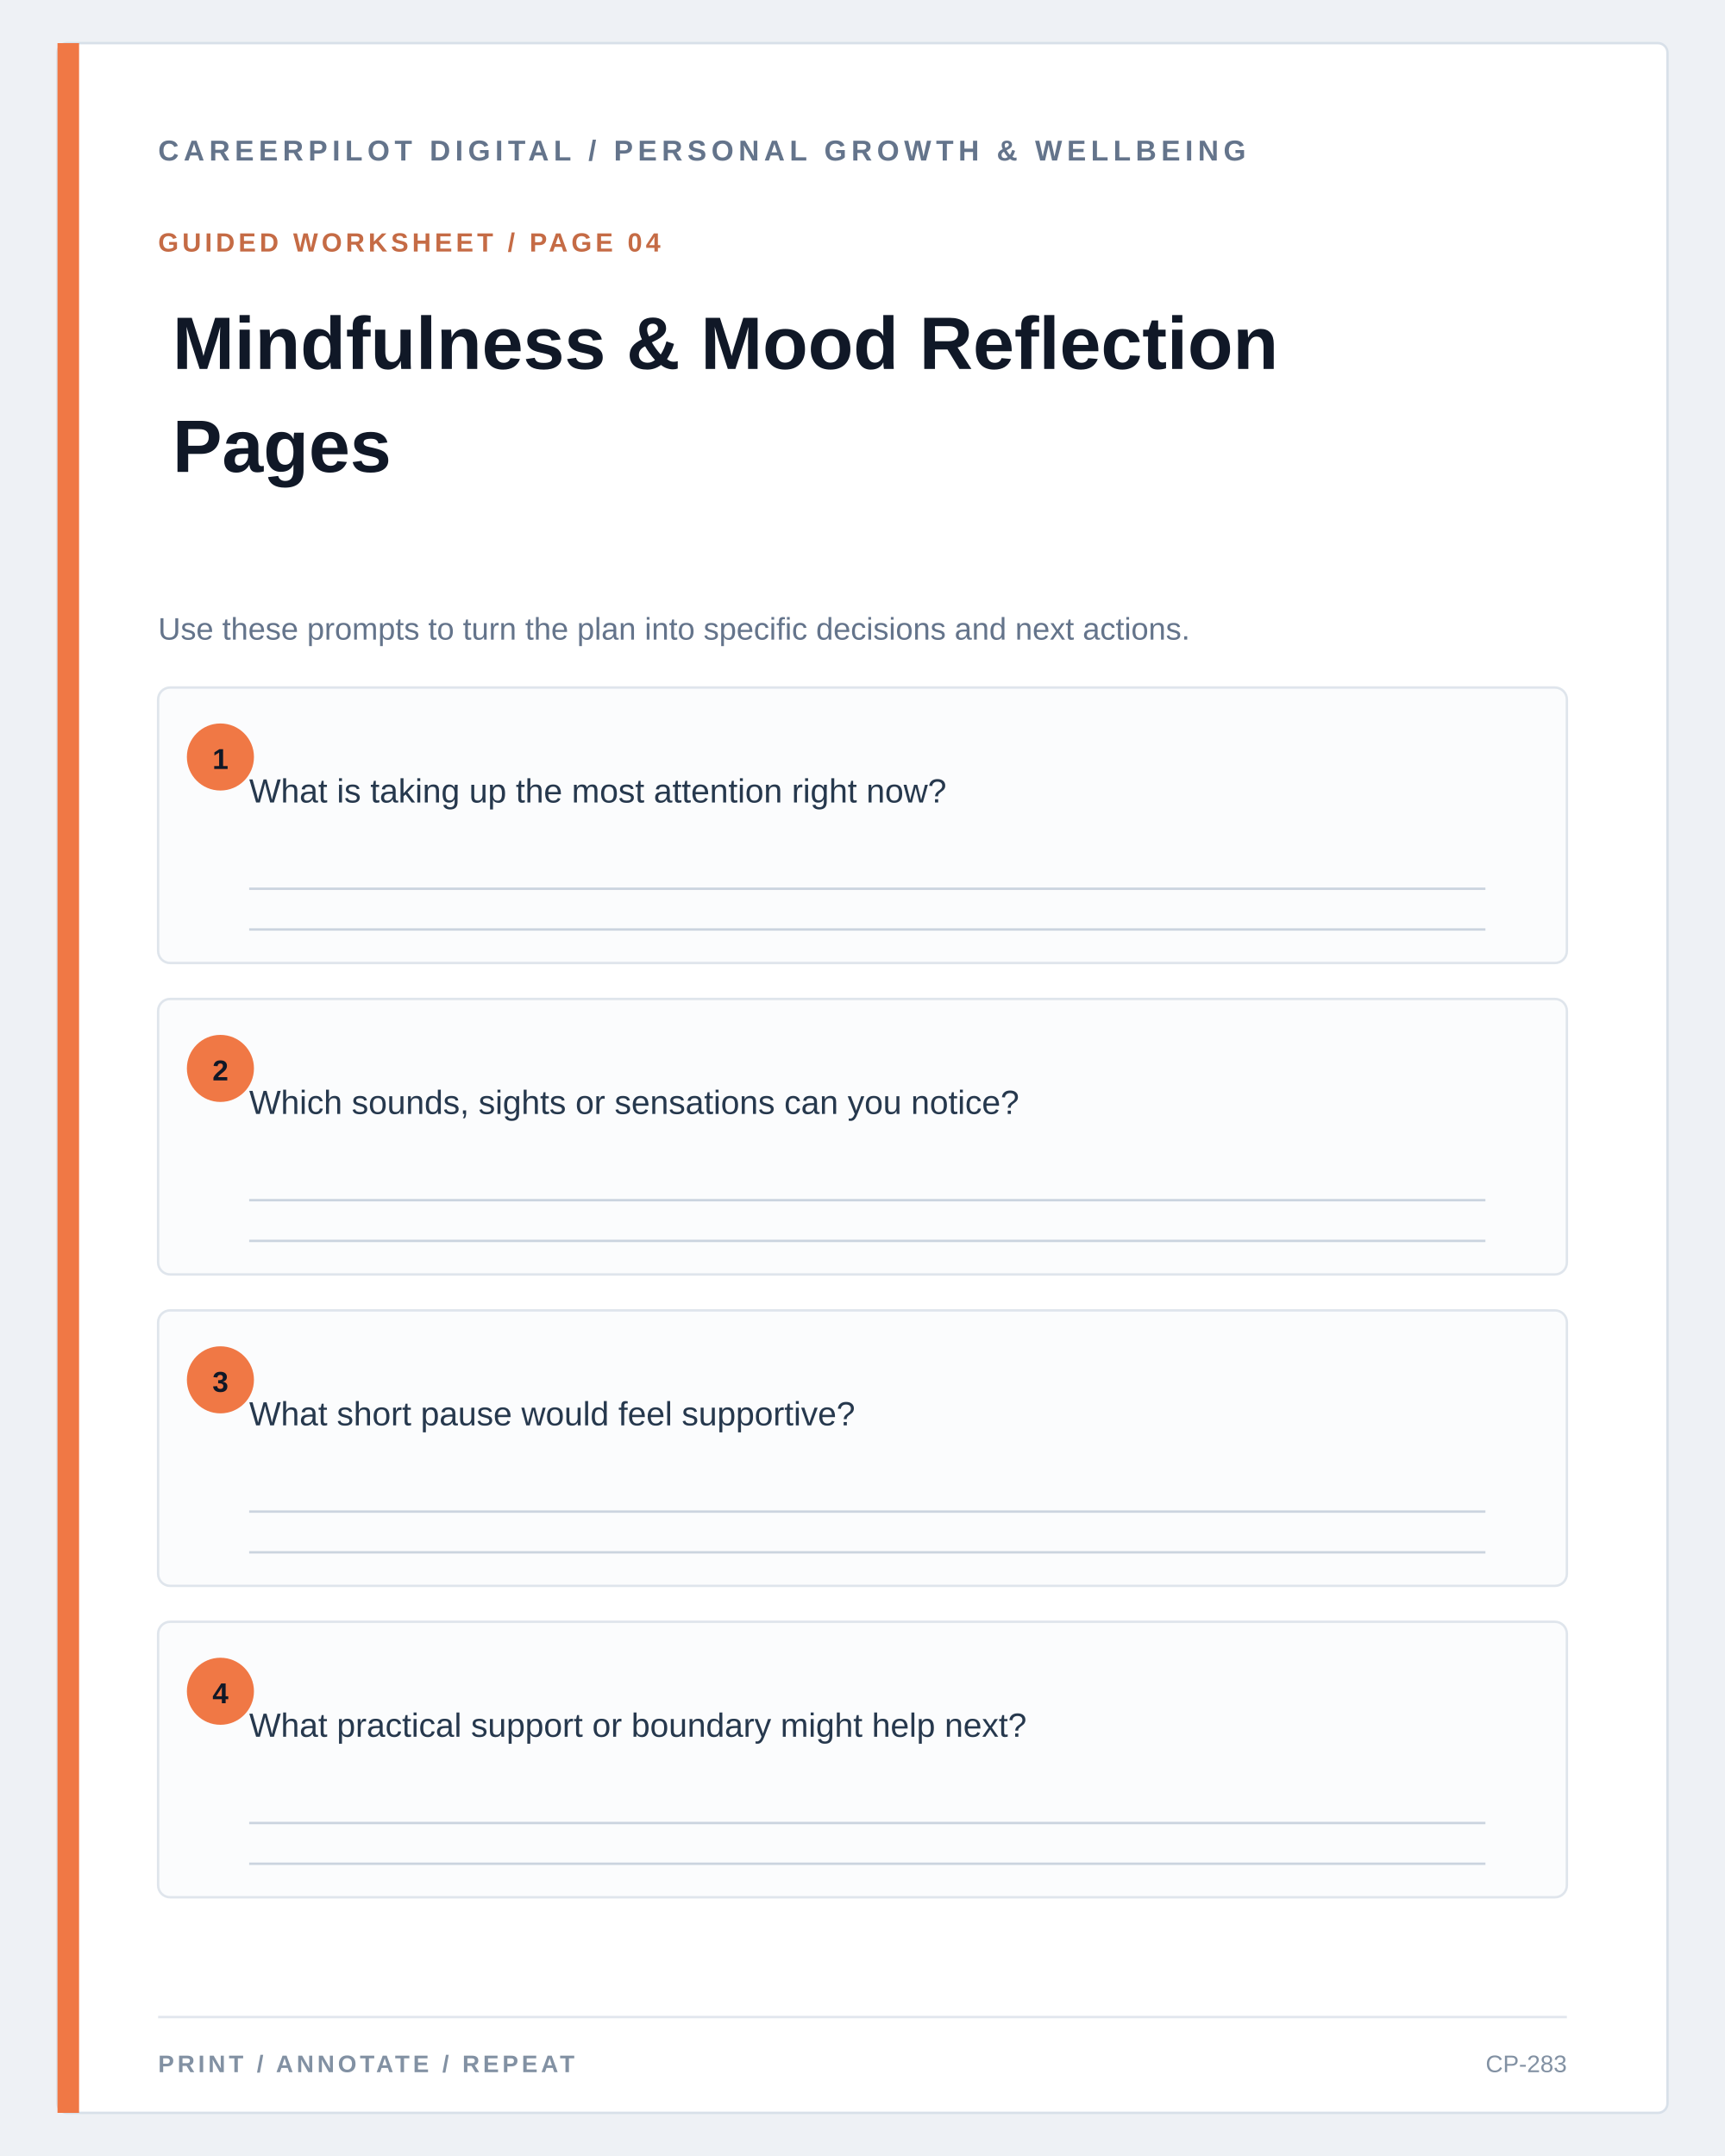
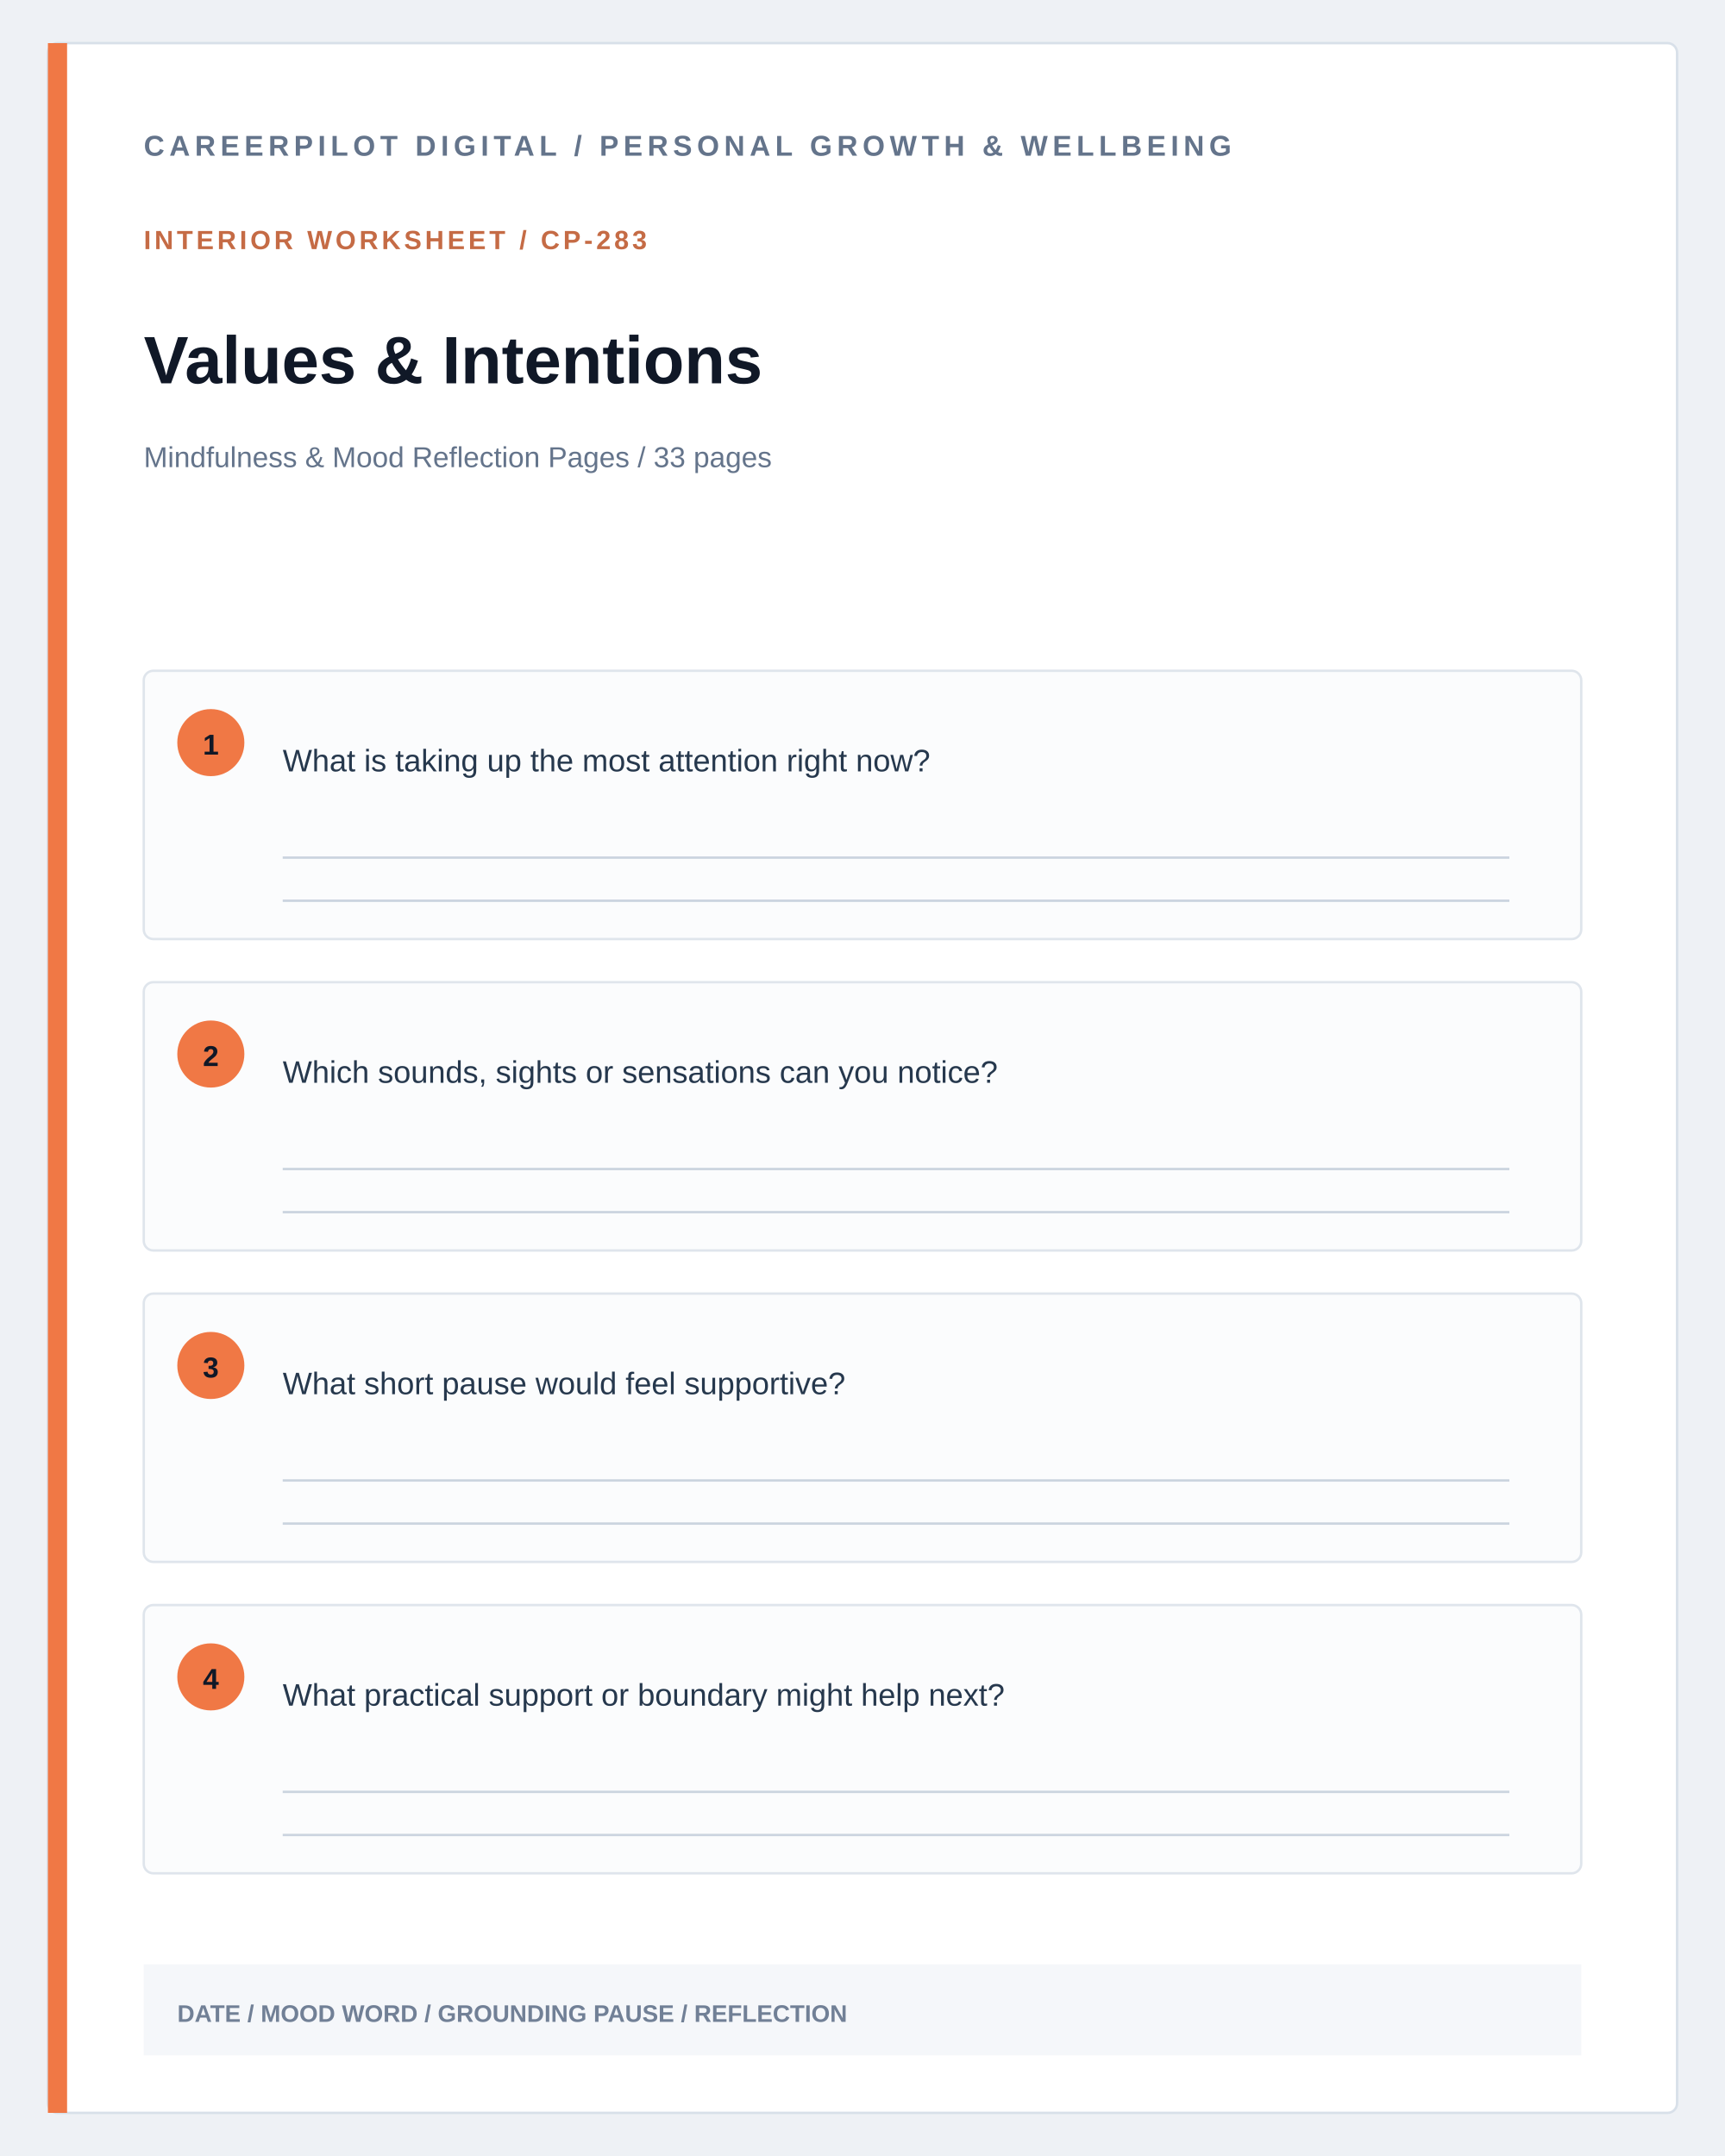
- <svg xmlns="http://www.w3.org/2000/svg" width="720" height="900" viewBox="0 0 720 900" role="img" aria-label="Mindfulness &amp; Mood Reflection Pages guided worksheet interior page">
+ <svg xmlns="http://www.w3.org/2000/svg" width="720" height="900" viewBox="0 0 720 900">
  <rect width="720" height="900" fill="#eef1f5" />
-   <rect x="24" y="18" width="672" height="864" rx="4" fill="#ffffff" stroke="#d8e0e9" />
-   <rect x="24" y="18" width="9" height="864" fill="#f07845" />
-   <text x="66" y="67" font-family="Arial,sans-serif" font-size="12" font-weight="700" letter-spacing="2" fill="#64748b">CAREERPILOT DIGITAL  /  PERSONAL GROWTH &amp; WELLBEING</text>
-   <text x="66" y="105" font-family="Arial,sans-serif" font-size="11" font-weight="700" letter-spacing="1.5" fill="#c56b45">GUIDED WORKSHEET  /  PAGE 04</text>
-   <text x="72" y="154" font-family="Arial,Helvetica,sans-serif" font-size="31" font-weight="700" fill="#101827">Mindfulness &amp; Mood Reflection</text>
-   <text x="72" y="197" font-family="Arial,Helvetica,sans-serif" font-size="31" font-weight="700" fill="#101827">Pages</text>
-   <text x="66" y="267" font-family="Arial,sans-serif" font-size="13" fill="#64748b">Use these prompts to turn the plan into specific decisions and next actions.</text>
-   <rect x="66" y="287" width="588" height="115" rx="5" fill="#fbfcfd" stroke="#dfe5ec" />
-   <circle cx="92" cy="316" r="14" fill="#f07845" />
-   <text x="92" y="321" text-anchor="middle" font-family="Arial,sans-serif" font-size="12" font-weight="700" fill="#101827">1</text>
-   <text x="104" y="335" font-family="Arial,Helvetica,sans-serif" font-size="14" fill="#26384d">What is taking up the most attention right now?</text>
-   <line x1="104" y1="371" x2="620" y2="371" stroke="#cbd4df" />
-   <line x1="104" y1="388" x2="620" y2="388" stroke="#cbd4df" />
-   <rect x="66" y="417" width="588" height="115" rx="5" fill="#fbfcfd" stroke="#dfe5ec" />
-   <circle cx="92" cy="446" r="14" fill="#f07845" />
-   <text x="92" y="451" text-anchor="middle" font-family="Arial,sans-serif" font-size="12" font-weight="700" fill="#101827">2</text>
-   <text x="104" y="465" font-family="Arial,Helvetica,sans-serif" font-size="14" fill="#26384d">Which sounds, sights or sensations can you notice?</text>
-   <line x1="104" y1="501" x2="620" y2="501" stroke="#cbd4df" />
-   <line x1="104" y1="518" x2="620" y2="518" stroke="#cbd4df" />
-   <rect x="66" y="547" width="588" height="115" rx="5" fill="#fbfcfd" stroke="#dfe5ec" />
-   <circle cx="92" cy="576" r="14" fill="#f07845" />
-   <text x="92" y="581" text-anchor="middle" font-family="Arial,sans-serif" font-size="12" font-weight="700" fill="#101827">3</text>
-   <text x="104" y="595" font-family="Arial,Helvetica,sans-serif" font-size="14" fill="#26384d">What short pause would feel supportive?</text>
-   <line x1="104" y1="631" x2="620" y2="631" stroke="#cbd4df" />
-   <line x1="104" y1="648" x2="620" y2="648" stroke="#cbd4df" />
-   <rect x="66" y="677" width="588" height="115" rx="5" fill="#fbfcfd" stroke="#dfe5ec" />
-   <circle cx="92" cy="706" r="14" fill="#f07845" />
-   <text x="92" y="711" text-anchor="middle" font-family="Arial,sans-serif" font-size="12" font-weight="700" fill="#101827">4</text>
-   <text x="104" y="725" font-family="Arial,Helvetica,sans-serif" font-size="14" fill="#26384d">What practical support or boundary might help next?</text>
-   <line x1="104" y1="761" x2="620" y2="761" stroke="#cbd4df" />
-   <line x1="104" y1="778" x2="620" y2="778" stroke="#cbd4df" />
-   <line x1="66" y1="842" x2="654" y2="842" stroke="#e1e6ed" />
-   <text x="66" y="865" font-family="Arial,sans-serif" font-size="10" font-weight="600" letter-spacing="1.4" fill="#8291a3">PRINT  /  ANNOTATE  /  REPEAT</text>
-   <text x="654" y="865" text-anchor="end" font-family="Arial,sans-serif" font-size="10" fill="#8291a3">CP-283</text>
+   <rect x="20" y="18" width="680" height="864" rx="4" fill="#fff" stroke="#d8e0e9" />
+   <rect x="20" y="18" width="8" height="864" fill="#f07845" />
+   <text x="60" y="65" font-family="Arial" font-size="12" font-weight="700" letter-spacing="2" fill="#64748b">CAREERPILOT DIGITAL / PERSONAL GROWTH &amp; WELLBEING</text>
+   <text x="60" y="104" font-family="Arial" font-size="11" font-weight="700" letter-spacing="1.4" fill="#c56b45">INTERIOR WORKSHEET / CP-283</text>
+   <text x="60" y="160" font-family="Arial" font-size="28" font-weight="700" fill="#101827">Values &amp; Intentions</text>
+   <text x="60" y="195" font-family="Arial" font-size="12" fill="#64748b">Mindfulness &amp; Mood Reflection Pages / 33 pages</text>
+   <rect x="60" y="280" width="600" height="112" rx="4" fill="#fbfcfd" stroke="#dfe5ec" />
+   <circle cx="88" cy="310" r="14" fill="#f07845" />
+   <text x="88" y="315" text-anchor="middle" font-family="Arial" font-size="12" font-weight="700" fill="#101827">1</text>
+   <text x="118" y="322" font-family="Arial" font-size="13" fill="#26384d">What is taking up the most attention right now?</text>
+   <line x1="118" y1="358" x2="630" y2="358" stroke="#cbd4df" />
+   <line x1="118" y1="376" x2="630" y2="376" stroke="#cbd4df" />
+   <rect x="60" y="410" width="600" height="112" rx="4" fill="#fbfcfd" stroke="#dfe5ec" />
+   <circle cx="88" cy="440" r="14" fill="#f07845" />
+   <text x="88" y="445" text-anchor="middle" font-family="Arial" font-size="12" font-weight="700" fill="#101827">2</text>
+   <text x="118" y="452" font-family="Arial" font-size="13" fill="#26384d">Which sounds, sights or sensations can you notice?</text>
+   <line x1="118" y1="488" x2="630" y2="488" stroke="#cbd4df" />
+   <line x1="118" y1="506" x2="630" y2="506" stroke="#cbd4df" />
+   <rect x="60" y="540" width="600" height="112" rx="4" fill="#fbfcfd" stroke="#dfe5ec" />
+   <circle cx="88" cy="570" r="14" fill="#f07845" />
+   <text x="88" y="575" text-anchor="middle" font-family="Arial" font-size="12" font-weight="700" fill="#101827">3</text>
+   <text x="118" y="582" font-family="Arial" font-size="13" fill="#26384d">What short pause would feel supportive?</text>
+   <line x1="118" y1="618" x2="630" y2="618" stroke="#cbd4df" />
+   <line x1="118" y1="636" x2="630" y2="636" stroke="#cbd4df" />
+   <rect x="60" y="670" width="600" height="112" rx="4" fill="#fbfcfd" stroke="#dfe5ec" />
+   <circle cx="88" cy="700" r="14" fill="#f07845" />
+   <text x="88" y="705" text-anchor="middle" font-family="Arial" font-size="12" font-weight="700" fill="#101827">4</text>
+   <text x="118" y="712" font-family="Arial" font-size="13" fill="#26384d">What practical support or boundary might help next?</text>
+   <line x1="118" y1="748" x2="630" y2="748" stroke="#cbd4df" />
+   <line x1="118" y1="766" x2="630" y2="766" stroke="#cbd4df" />
+   <rect x="60" y="820" width="600" height="38" fill="#f5f7fa" />
+   <text x="74" y="844" font-family="Arial" font-size="10" font-weight="700" fill="#718096">DATE / MOOD WORD / GROUNDING PAUSE / REFLECTION</text>
</svg>
